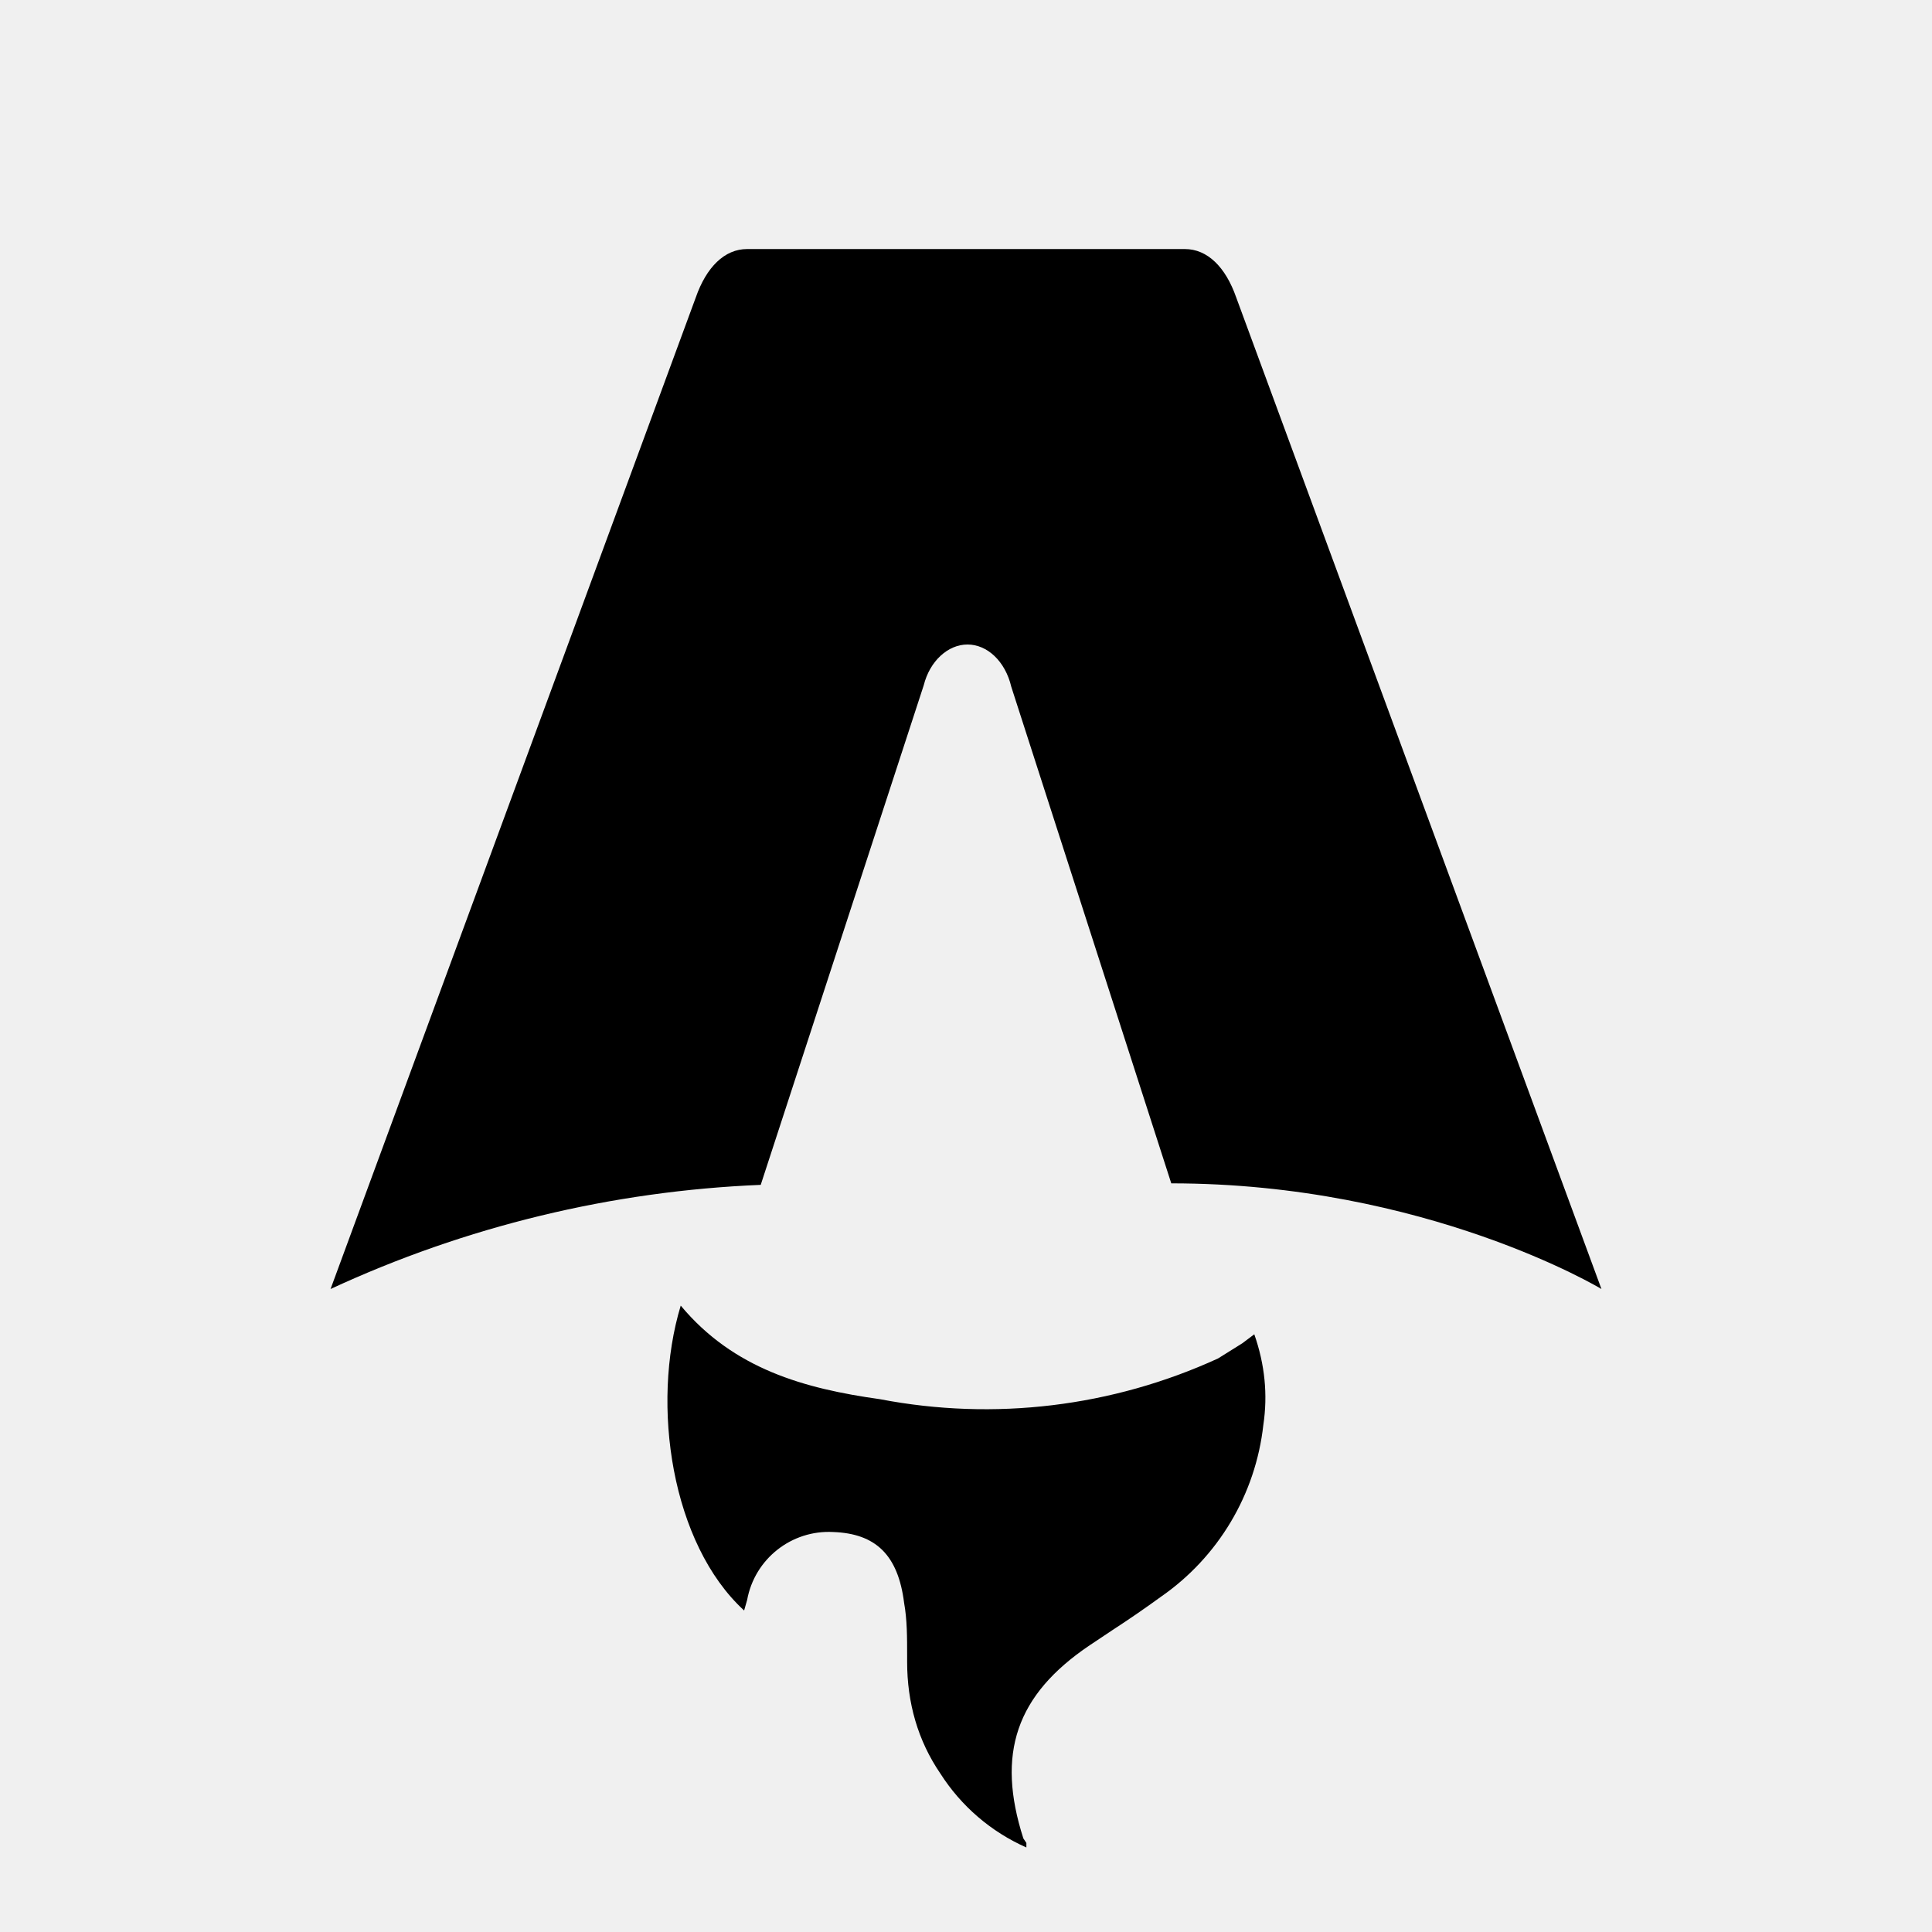
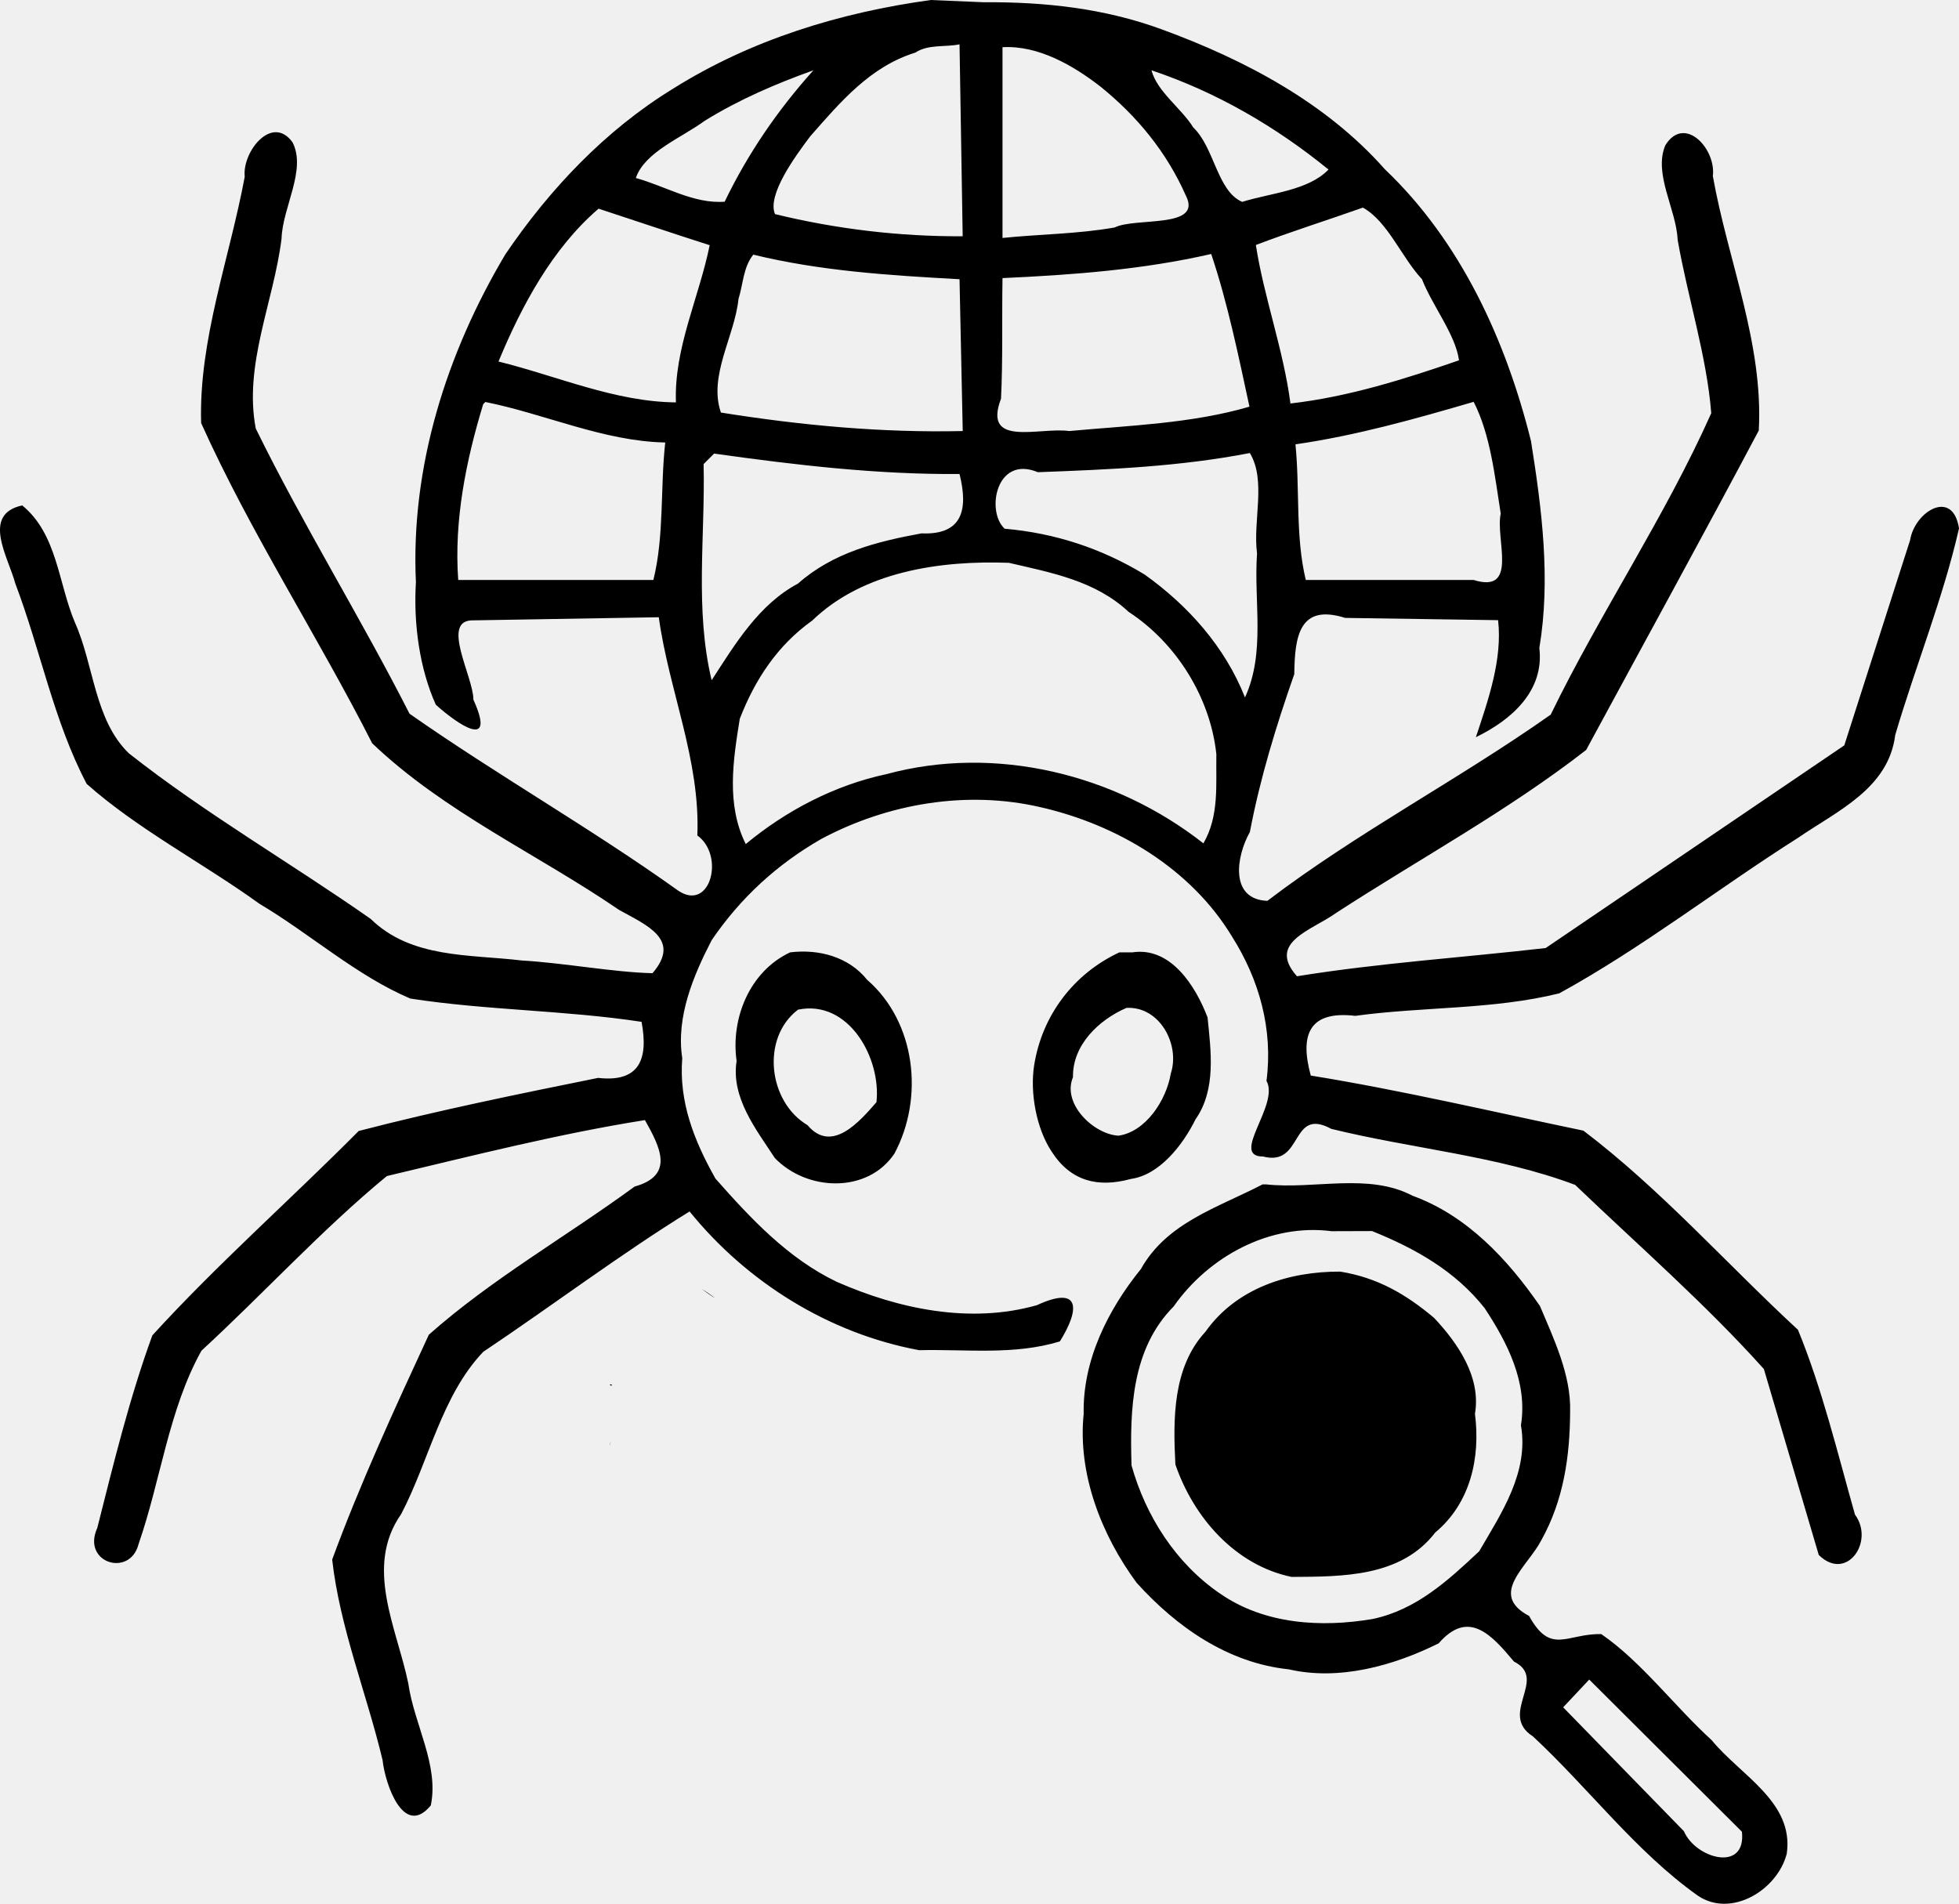
- <svg xmlns="http://www.w3.org/2000/svg" fill="none" viewBox="0 0 128 128">
-   <path d="M50.4 78.5a75.1 75.1 0 0 0-28.5 6.9l24.2-65.7c.7-2 1.9-3.2 3.4-3.2h29c1.5 0 2.7 1.2 3.4 3.2l24.2 65.7s-11.6-7-28.5-7L67 45.5c-.4-1.7-1.6-2.8-2.9-2.8-1.3 0-2.5 1.1-2.9 2.7L50.4 78.5Zm-1.1 28.2Zm-4.2-20.2c-2 6.6-.6 15.8 4.2 20.2a17.5 17.5 0 0 1 .2-.7 5.5 5.5 0 0 1 5.7-4.5c2.8.1 4.3 1.5 4.7 4.7.2 1.1.2 2.3.2 3.5v.4c0 2.7.7 5.2 2.2 7.4a13 13 0 0 0 5.7 4.9v-.3l-.2-.3c-1.8-5.6-.5-9.5 4.4-12.8l1.5-1a73 73 0 0 0 3.2-2.2 16 16 0 0 0 6.8-11.4c.3-2 .1-4-.6-6l-.8.6-1.6 1a37 37 0 0 1-22.4 2.7c-5-.7-9.7-2-13.2-6.2Z" />
-   <style>
-         path { fill: #000; }
-         @media (prefers-color-scheme: dark) {
-             path { fill: #FFF; }
-         }
-     </style>
+ <svg xmlns="http://www.w3.org/2000/svg" width="341.927" height="332.312" viewBox="0 0 341.927 332.312" version="1.1" id="svg1" xml:space="preserve">
+   <defs id="defs1" />
+   <g id="layer1" transform="translate(-321.2994,-219.1145)">
+     <path id="path20" style="fill:#000000" d="m 483.778,219.115 c -15.889,2.183 -31.382,6.927 -45.032,15.498 -11.782,7.227 -21.521,17.517 -29.244,28.902 -10.25,17.229 -16.552,37.061 -15.609,57.248 -0.442,7.185 0.628,15.048 3.477,21.371 3.984,3.566 10.571,7.99 6.558,-0.886 4.7e-4,-4.06 -5.895,-14.05 0.051,-13.849 10.768,-0.182 21.537,-0.363 32.305,-0.543 1.775,12.828 7.265,24.94 6.73,38.092 4.844,3.489 2.289,13.378 -3.311,9.654 -15.246,-10.91 -31.585,-20.158 -46.926,-30.908 -8.537,-16.791 -18.583,-32.95 -26.838,-49.782 -2.128,-11.154 3.13,-22.082 4.5,-33.13 0.169,-5.492 4.397,-12.001 1.918,-16.831 -3.581,-4.951 -8.818,1.669 -8.342,6.011 -2.65,14.26 -8.052,28.51 -7.607,43.003 8.675,19.275 20.286,37.053 29.851,55.891 12.613,12.039 28.816,19.312 43.122,29.105 4.86,2.698 10.866,5.153 5.805,11.029 -6.826,-0.158 -15.346,-1.785 -22.858,-2.222 -9.129,-1.092 -19.229,-0.322 -26.328,-7.254 -13.96,-9.781 -28.886,-18.394 -42.229,-28.92 -6.016,-5.869 -6.051,-15.364 -9.405,-22.847 -2.912,-6.891 -3.071,-15.4 -9.184,-20.408 -7.188,1.546 -2.424,9.058 -1.219,13.613 4.396,11.555 6.719,24.09 12.473,35.003 9.018,7.984 20.265,13.786 30.15,20.921 8.872,5.268 16.963,12.567 26.331,16.543 13.372,2.064 26.979,2.025 40.361,4.061 1.228,6.543 -0.381,10.608 -7.585,9.788 -13.974,2.825 -27.98,5.68 -41.788,9.266 -11.89,11.982 -24.683,23.247 -36.014,35.674 -3.964,10.846 -6.778,22.39 -9.607,33.602 -2.8,6.123 5.731,8.731 7.208,2.81 3.873,-11.127 5.239,-23.456 10.972,-33.738 10.872,-10.006 21.09,-21.208 32.362,-30.482 14.899,-3.541 30.137,-7.408 45.041,-9.765 2.629,4.688 5.236,9.642 -1.798,11.597 -11.872,8.696 -25.012,16.176 -35.922,25.867 -5.971,12.896 -11.996,26.01 -16.87,39.246 1.337,11.884 6.01,23.339 8.8,35.014 0.457,4.262 3.709,13.611 8.412,7.904 1.482,-7.016 -2.931,-14.201 -3.923,-21.288 -1.998,-9.691 -7.719,-20.33 -1.247,-29.568 4.875,-9.306 7.035,-20.664 14.316,-28.317 11.959,-8.009 24.304,-17.29 36.024,-24.506 10.031,12.37 24.315,21.293 40.071,24.212 8.219,-0.195 16.571,0.913 24.558,-1.532 3.494,-5.572 3.679,-9.87 -4.012,-6.322 -11.646,3.306 -24.151,0.665 -34.926,-4.078 -8.513,-4.067 -15.066,-11.101 -21.176,-18.023 -3.696,-6.557 -6.406,-13.367 -5.793,-21.024 -1.107,-7.167 1.944,-14.423 5.145,-20.607 5.016,-7.363 11.409,-13.234 19.136,-17.661 11.594,-6.18 25.36,-8.531 38.261,-5.532 13.32,3.032 26.215,10.681 33.392,22.544 4.805,7.588 7.203,16.251 6.039,25.231 2.336,4.159 -6.466,13.23 -0.587,13.199 7.082,1.847 4.676,-8.74 11.895,-4.828 14.092,3.467 29.073,4.707 42.562,9.777 11.051,10.581 22.846,20.874 32.946,32.147 3.193,10.817 6.385,21.635 9.578,32.452 4.851,4.782 9.794,-2.338 6.323,-7.038 -3.054,-10.787 -5.746,-22.027 -9.953,-32.263 -12.492,-11.545 -23.917,-24.502 -37.452,-34.764 -15.842,-3.299 -31.602,-7.021 -47.582,-9.617 -1.968,-7.173 -0.258,-11.364 7.768,-10.421 11.807,-1.62 24.098,-1.067 35.607,-3.93 14.48,-7.943 27.703,-18.292 41.7,-27.161 6.87,-4.715 15.776,-8.596 16.936,-17.934 3.543,-12.03 8.388,-23.984 11.132,-36.061 -1.071,-7.017 -7.725,-2.988 -8.539,2.057 -3.828,11.939 -7.656,23.878 -11.484,35.816 -17.372,11.792 -34.745,23.583 -52.117,35.375 -14.467,1.667 -29.027,2.604 -43.41,4.928 -5.301,-5.952 2.59,-7.99 6.89,-11.093 14.513,-9.422 30.036,-17.856 43.584,-28.413 10.051,-18.581 20.224,-37.095 30.127,-55.755 0.831,-15.217 -5.384,-29.595 -8.014,-44.41 0.589,-4.799 -4.968,-10.761 -8.297,-5.377 -2.109,5.016 1.909,11.114 2.161,16.546 1.756,10.051 5.077,20.265 5.856,30.215 -8.099,18.156 -19.323,34.735 -28.024,52.62 -16.12,11.371 -33.731,20.541 -49.449,32.5 -6.577,-0.242 -5.496,-7.676 -3.056,-12.014 1.788,-9.406 4.589,-18.54 7.752,-27.562 0.074,-6.582 0.874,-12.335 8.869,-9.811 8.901,0.133 17.802,0.264 26.702,0.396 0.786,6.787 -1.716,13.954 -3.881,20.43 6.159,-2.98 11.986,-8.05 11.081,-15.575 2.008,-11.973 0.436,-24.267 -1.456,-36.115 -4.375,-17.591 -12.242,-34.82 -25.508,-47.451 -10.294,-11.647 -24.511,-19.135 -38.908,-24.405 -10.042,-3.697 -20.495,-4.819 -31.14,-4.746 -3.063,-0.129 -6.125,-0.259 -9.188,-0.388 z m 5,7.74 c 0.182,11.167 0.365,22.333 0.549,33.5 -11,0.067 -22.178,-1.277 -32.76,-3.869 -1.401,-3.35 3.477,-10.025 6.157,-13.584 5.277,-5.998 10.44,-12.151 18.329,-14.602 2.282,-1.496 5.165,-0.919 7.725,-1.445 z m 7.5,0.5 c 6.238,-0.361 12.355,3.191 17.124,6.896 6.429,5.201 11.53,11.436 14.888,19.028 2.95,5.81 -8.796,3.727 -12.432,5.542 -6.459,1.143 -13.061,1.162 -19.58,1.829 0,-11.098 0,-22.197 0,-33.295 z m -33.002,4.029 c -6.231,6.932 -11.446,14.548 -15.498,22.947 -5.494,0.374 -10.338,-2.737 -15.5,-4.143 1.541,-4.541 7.974,-7.012 12.001,-9.973 5.999,-3.716 12.367,-6.449 18.997,-8.832 z m 59.002,0 c 11.3,3.785 21.676,9.813 30.9,17.324 -3.546,3.694 -10.148,4.1 -15.065,5.645 -4.373,-1.883 -4.833,-9.462 -8.529,-12.979 -2.108,-3.388 -6.3,-6.237 -7.306,-9.99 z m 36.9,23.971 c 4.334,2.396 6.722,8.643 10.316,12.5 1.827,4.665 5.865,9.686 6.463,14.154 -9.441,3.262 -19.349,6.395 -29.422,7.535 -1.209,-9.331 -4.674,-18.718 -6.033,-27.664 6.136,-2.342 12.469,-4.322 18.676,-6.525 z m -133.4,0.186 c 6.467,2.112 12.91,4.307 19.391,6.373 -1.861,9.16 -6.246,17.988 -5.891,27.441 -10.655,-0.103 -20.708,-4.603 -30.971,-7.133 4.03,-9.718 9.408,-19.769 17.471,-26.682 z m 106.926,7.908 c 2.87,8.522 4.75,17.736 6.678,26.652 -10.088,2.95 -20.98,3.286 -31.453,4.254 -5.217,-0.728 -15.183,2.942 -11.909,-5.652 0.336,-7.005 0.135,-14.032 0.259,-21.045 12.291,-0.562 24.395,-1.457 36.426,-4.209 z m -79.926,0.115 c 11.813,2.882 23.902,3.62 36,4.291 0.186,8.833 0.372,17.667 0.559,26.5 -14.168,0.321 -28.228,-0.992 -42.209,-3.227 -2.216,-6.406 2.381,-13.245 3.071,-19.835 0.818,-2.595 0.821,-5.537 2.58,-7.729 z m 125.736,25.695 c 2.932,5.709 3.698,13.04 4.723,19.503 -0.968,4.47 3.181,14.04 -4.729,11.592 -9.764,0 -19.529,0 -29.293,0 -1.847,-7.674 -1.014,-15.819 -1.807,-23.678 10.611,-1.533 20.834,-4.42 31.105,-7.418 z m -172.498,0.023 c 10.497,2.115 20.652,6.857 31.396,7.072 -0.887,7.964 -0.151,16.227 -2.072,24 -11.354,0 -22.708,0 -34.062,0 -0.757,-10.438 1.374,-20.863 4.361,-30.693 z m 133.432,8.91 c 2.911,4.814 0.501,11.821 1.258,17.523 -0.599,8.397 1.52,17.248 -2.104,25.139 -3.476,-8.816 -9.929,-16.044 -17.53,-21.458 -7.518,-4.566 -15.656,-7.233 -24.418,-7.99 -3.294,-3.012 -1.496,-12.91 5.793,-9.868 12.412,-0.461 24.777,-0.97 37.001,-3.346 z m -93.506,0.098 c 14.216,1.999 28.456,3.676 42.836,3.564 1.512,6.078 0.626,10.682 -6.644,10.364 -7.827,1.436 -15.445,3.356 -21.554,8.764 -6.843,3.65 -10.962,10.54 -15.07,16.871 -2.967,-12.378 -1.104,-25.139 -1.402,-37.729 0.612,-0.611 1.223,-1.224 1.834,-1.836 z m 51.426,19.064 c 7.476,1.734 15.104,3.125 20.915,8.559 8.345,5.447 14.269,14.946 15.321,24.849 -0.091,5.318 0.529,10.774 -2.265,15.565 -15.399,-12.108 -36.292,-17.246 -55.339,-12.077 -8.98,1.912 -17.473,6.337 -24.534,12.2 -3.441,-6.862 -2.208,-14.671 -1.042,-21.874 2.666,-6.872 6.579,-12.81 12.642,-17.138 8.896,-8.605 22.402,-10.514 34.302,-10.083 z m -38.16,68 c -7.036,3.292 -10.395,11.491 -9.341,18.956 -1.004,6.409 3.418,11.957 6.679,16.953 5.609,5.814 16.157,6.216 20.859,-0.767 5.212,-9.707 3.768,-22.954 -4.75,-30.349 -3.219,-4.026 -8.459,-5.409 -13.448,-4.793 z m 57.471,0 c -7.977,3.722 -13.49,10.978 -14.873,19.689 -0.767,4.793 0.382,11.076 3.052,15.091 3.304,5.153 8.053,6.358 13.827,4.77 5.005,-0.692 9.082,-5.939 11.278,-10.397 3.644,-5.192 2.692,-11.941 2.106,-17.791 -2.085,-5.493 -6.443,-12.381 -13.121,-11.363 -0.756,0 -1.513,0 -2.269,0 z m 1.238,9.693 c 5.822,-0.31 9.391,6.451 7.736,11.452 -0.783,4.699 -4.391,10.176 -9.128,10.855 -4.277,-0.22 -9.911,-5.53 -7.946,-10.211 -0.108,-5.609 4.506,-10.009 9.338,-12.096 z m -57.328,0.307 c 8.854,-1.817 14.536,8.482 13.689,16.154 -2.977,3.424 -7.818,9.017 -12.036,4.005 -6.829,-4.028 -8.18,-15.204 -1.653,-20.159 z m 81.086,30.5 c -7.779,4.046 -16.703,6.651 -21.24,14.773 -5.755,7.113 -10.187,15.938 -9.989,25.284 -1.077,10.49 3.125,21.191 9.24,29.484 6.988,7.747 15.961,14.006 26.573,15.113 8.757,2.02 18.238,-0.611 26.141,-4.536 5.197,-5.978 9.19,-1.567 13.146,3.175 6.062,3.029 -2.805,9.138 3.317,13.068 9.739,9.049 17.905,20.055 28.724,27.76 5.849,4.022 13.956,-0.936 15.578,-7.301 1.29,-9.017 -8.069,-13.645 -13.104,-19.804 -6.518,-5.945 -12.277,-13.708 -19.27,-18.516 -6.011,-0.13 -8.801,3.743 -12.599,-3.165 -7.172,-3.794 -0.243,-8.619 2.127,-13.215 3.896,-6.981 5,-14.623 5.032,-22.517 0.173,-6.316 -2.848,-12.643 -5.266,-18.371 -5.628,-8.155 -12.722,-15.785 -22.232,-19.247 -7.741,-4.063 -17.127,-1.061 -25.599,-1.986 z m 19.104,8.148 c 7.557,3.051 14.51,6.957 19.64,13.439 3.968,6.023 7.554,12.967 6.346,20.462 1.423,8.181 -3.396,15.324 -7.29,22 -5.468,5.136 -10.982,10.198 -18.556,11.809 -8.967,1.529 -18.889,0.972 -26.682,-4.438 -7.681,-5.242 -12.976,-13.531 -15.44,-22.374 -0.301,-9.75 0.021,-20.352 7.348,-27.73 6.121,-8.74 16.795,-14.536 27.57,-13.145 2.355,-0.007 4.709,-0.015 7.064,-0.022 z m -5.553,7.078 c -9.007,-0.037 -18.154,2.885 -23.545,10.521 -5.736,6.222 -5.634,15.324 -5.228,23.143 3.187,9.286 10.466,17.593 20.28,19.63 8.92,-0.056 19.105,0.032 25.082,-7.759 6.148,-5.12 7.905,-13.062 6.926,-20.708 1.097,-6.435 -3.004,-12.343 -7.132,-16.746 -4.937,-4.16 -9.911,-7.035 -16.382,-8.08 z m -111.486,3.012 c 4.069,2.925 1.744,1.017 0,0 z m 0.537,10.189 c 0.734,0.625 0.382,0.326 0,0 z m -16.395,6.465 c -0.523,0.239 0.79,0.336 0,0 z m -0.004,9.969 c -0.11,0.357 -0.134,1.429 0,0 z m 170.809,41.574 c 8.883,8.855 17.767,17.71 26.65,26.564 0.776,7.195 -8.122,4.657 -10.122,-0.088 -7.026,-7.211 -14.052,-14.42 -21.079,-21.63 1.517,-1.615 3.034,-3.23 4.551,-4.846 z" />
+   </g>
</svg>
